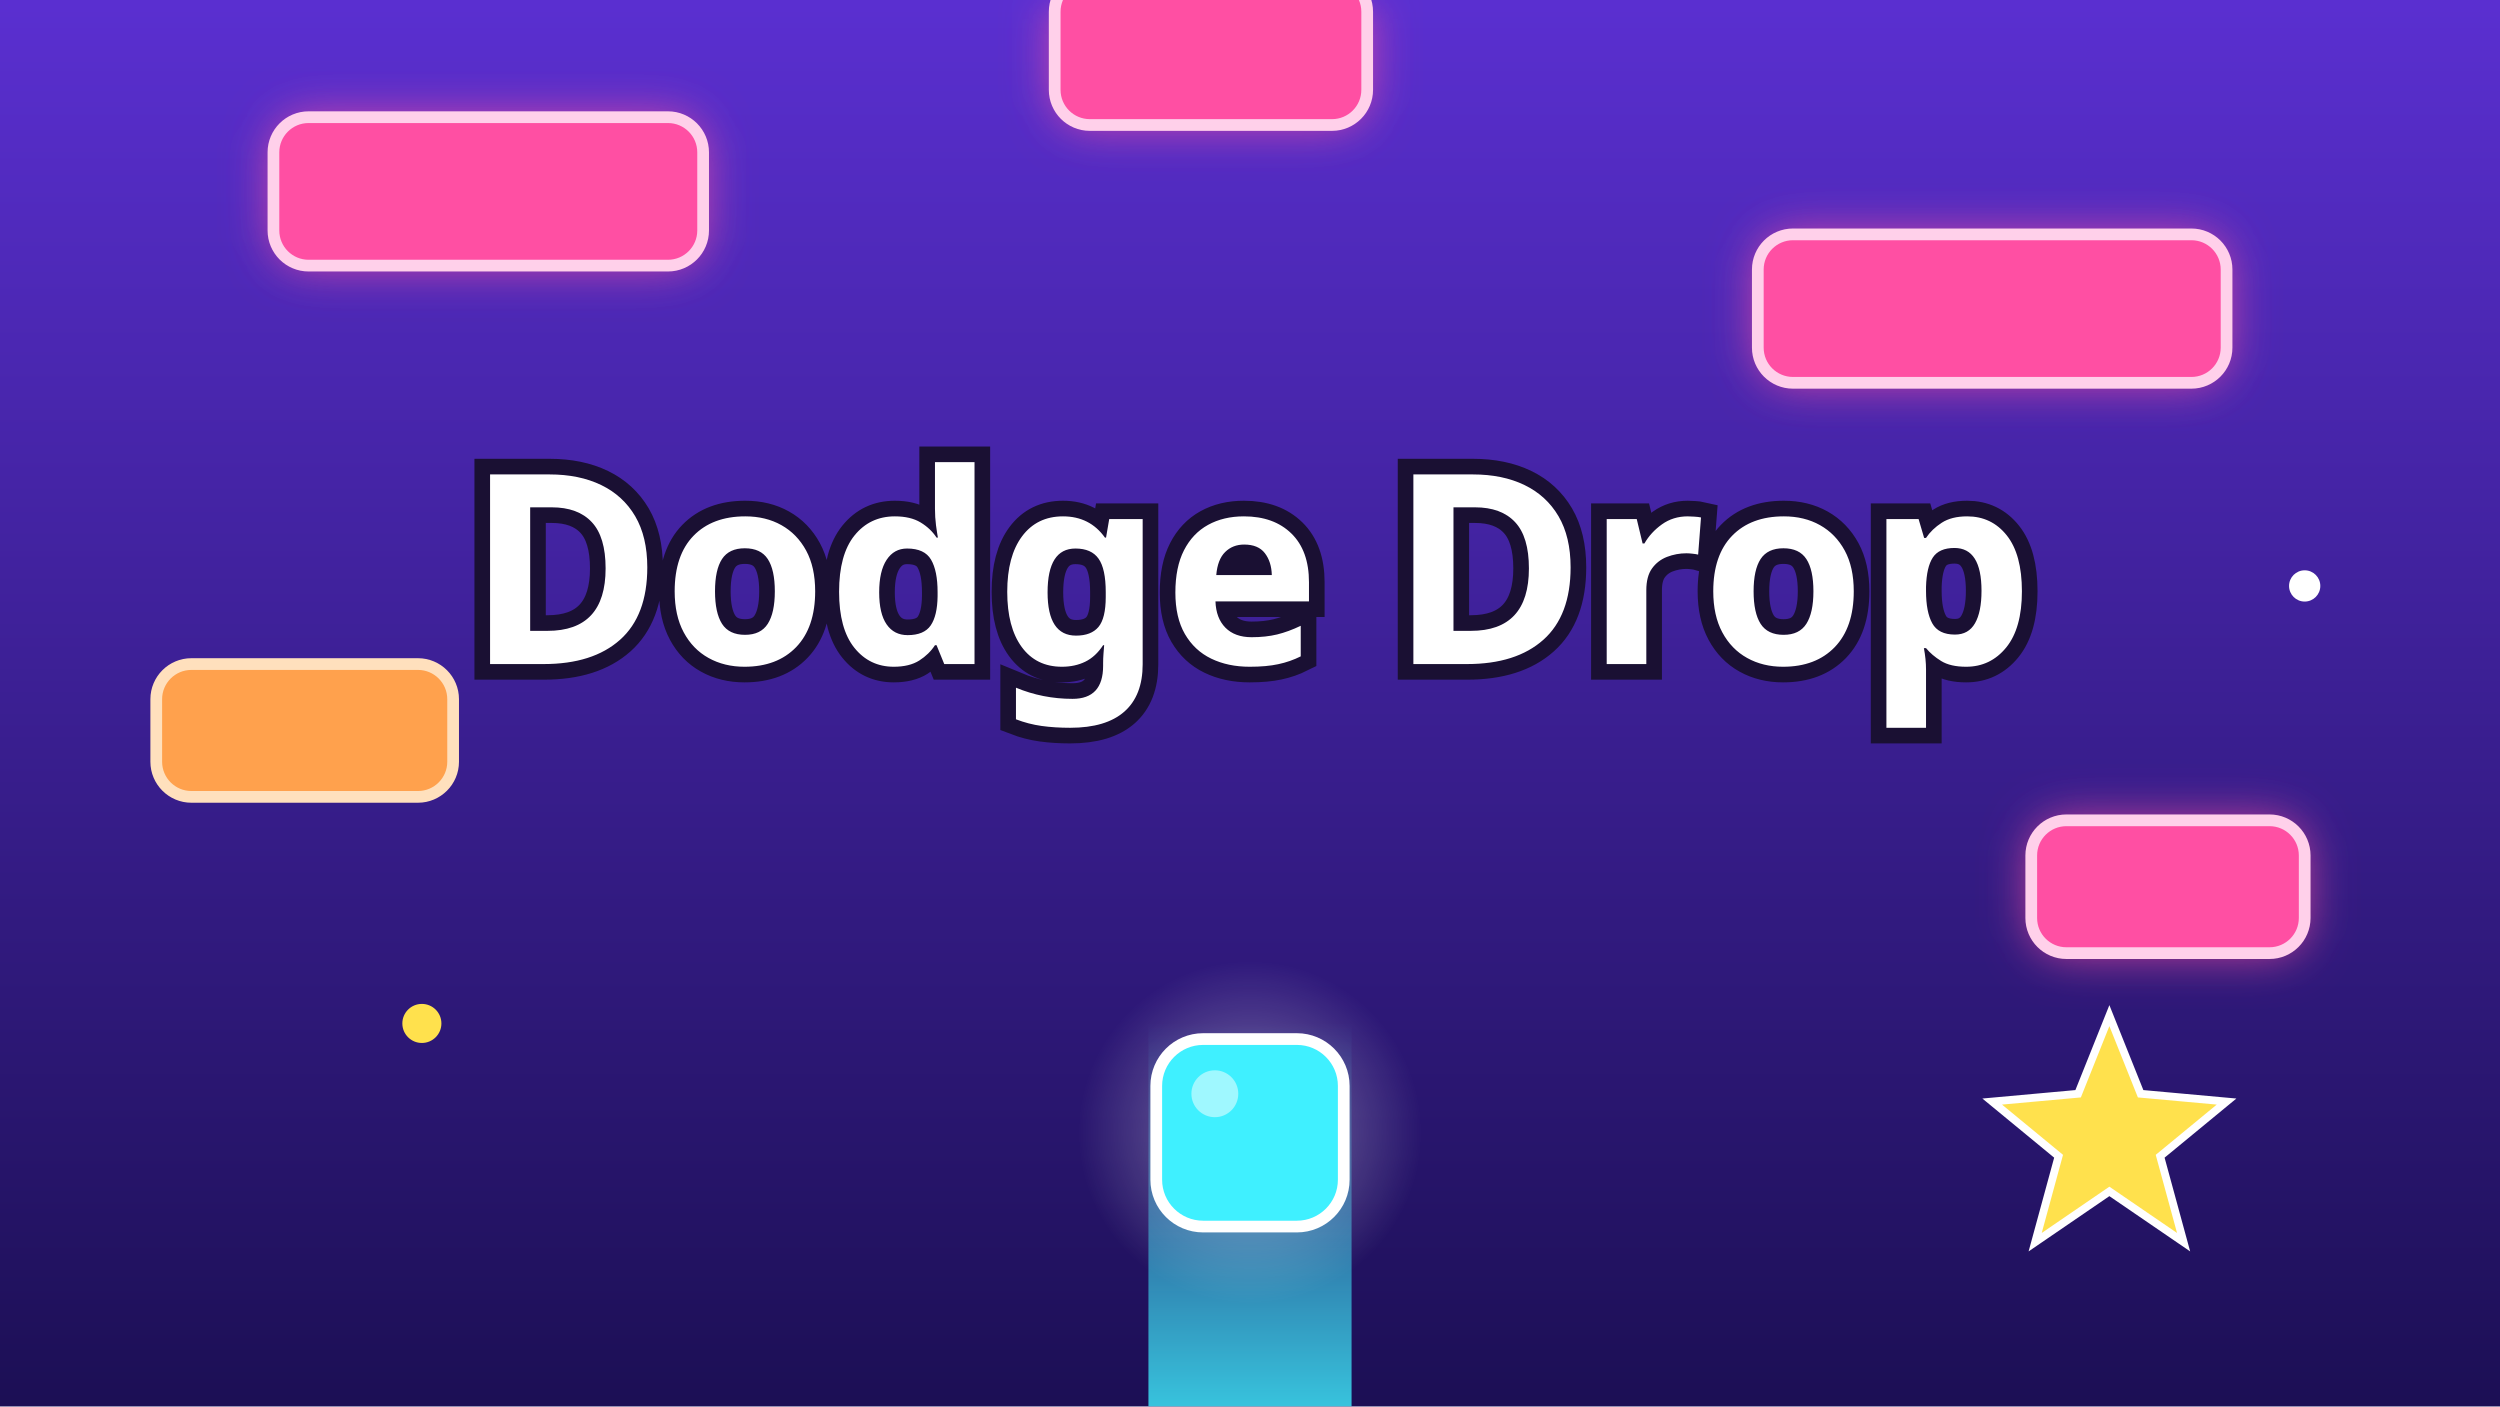
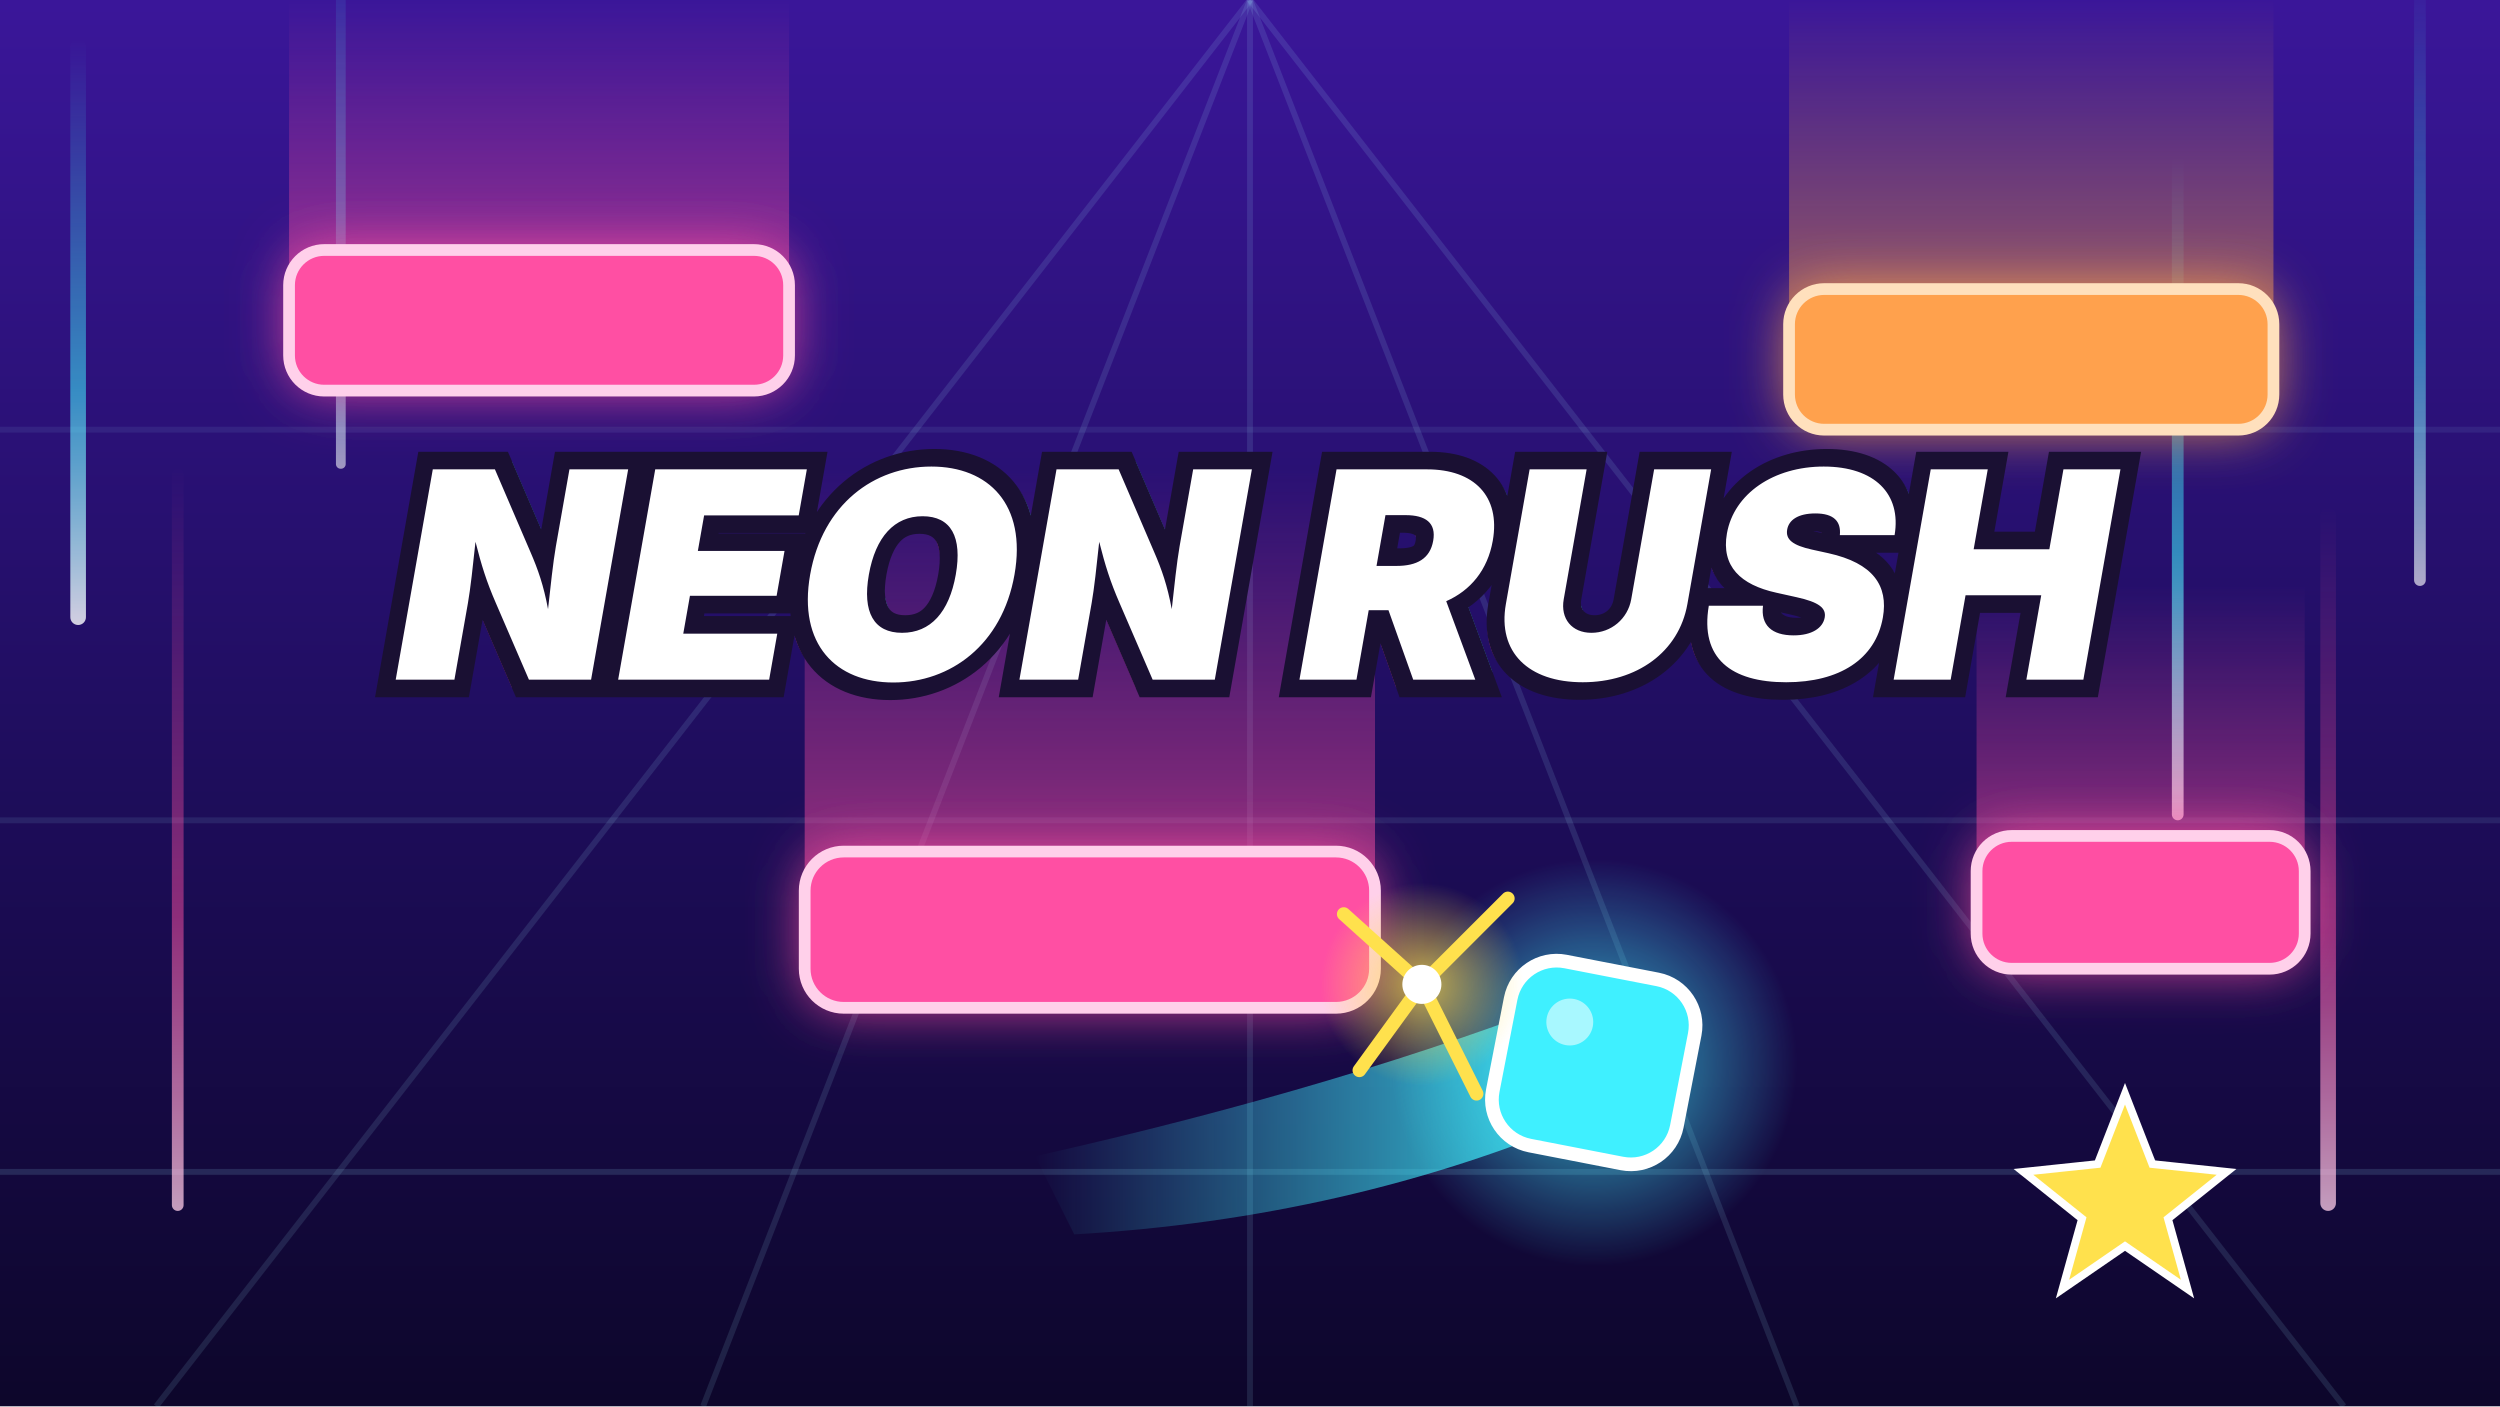
<svg xmlns="http://www.w3.org/2000/svg" width="640" height="360" viewBox="0 0 640 360">
-   <rect width="640" height="360" fill="#2b1d7a" />
  <defs>
    <linearGradient id="bg" x1="0" y1="0" x2="0" y2="1">
-       <stop offset="0" stop-color="#5a2fd0" />
-       <stop offset="1" stop-color="#1c0f55" />
+       <stop offset="0" stop-color="#3a1699" />
+       <stop offset="0.55" stop-color="#1e0d5c" />
+       <stop offset="1" stop-color="#0d062b" />
    </linearGradient>
    <radialGradient id="glow" cx="0.5" cy="0.5" r="0.5">
-       <stop offset="0" stop-color="#ffffff" stop-opacity="0.9" />
-       <stop offset="1" stop-color="#ffffff" stop-opacity="0" />
+       <stop offset="0" stop-color="#3ff0ff" stop-opacity="0.75" />
+       <stop offset="1" stop-color="#3ff0ff" stop-opacity="0" />
+     </radialGradient>
+     <radialGradient id="sparkGlow" cx="0.5" cy="0.5" r="0.5">
+       <stop offset="0" stop-color="#ffe14d" stop-opacity="1" />
+       <stop offset="1" stop-color="#ffe14d" stop-opacity="0" />
    </radialGradient>
    <filter id="blur" x="-50%" y="-50%" width="200%" height="200%">
-       <feGaussianBlur stdDeviation="6" />
+       <feGaussianBlur stdDeviation="7" />
    </filter>
-     <linearGradient id="trail" x1="0" y1="1" x2="0" y2="0">
-       <stop offset="0" stop-color="#3ff0ff" stop-opacity="0.8" />
+     <linearGradient id="pinkTrail" x1="0" y1="1" x2="0" y2="0">
+       <stop offset="0" stop-color="#ff4fa3" stop-opacity="0.65" />
+       <stop offset="1" stop-color="#ff4fa3" stop-opacity="0" />
+     </linearGradient>
+     <linearGradient id="orangeTrail" x1="0" y1="1" x2="0" y2="0">
+       <stop offset="0" stop-color="#ffa14d" stop-opacity="0.65" />
+       <stop offset="1" stop-color="#ffa14d" stop-opacity="0" />
+     </linearGradient>
+     <linearGradient id="streakCyan" x1="0" y1="0" x2="0" y2="1">
+       <stop offset="0" stop-color="#3ff0ff" stop-opacity="0" />
+       <stop offset="0.6" stop-color="#3ff0ff" stop-opacity="0.55" />
+       <stop offset="1" stop-color="#ffffff" stop-opacity="0.8" />
+     </linearGradient>
+     <linearGradient id="streakPink" x1="0" y1="0" x2="0" y2="1">
+       <stop offset="0" stop-color="#ff4fa3" stop-opacity="0" />
+       <stop offset="0.6" stop-color="#ff4fa3" stop-opacity="0.5" />
+       <stop offset="1" stop-color="#ffd0ea" stop-opacity="0.75" />
+     </linearGradient>
+     <linearGradient id="dodgeTrail" x1="1" y1="0.5" x2="0" y2="0.5">
+       <stop offset="0" stop-color="#3ff0ff" stop-opacity="0.85" />
      <stop offset="1" stop-color="#3ff0ff" stop-opacity="0" />
    </linearGradient>
  </defs>
  <rect width="640" height="360" fill="url(#bg)" />
-   <g filter="url(#blur)" fill="#ff4fa3" opacity="0.8">
-     <rect x="70" y="30" width="110" height="38" rx="9" />
-     <rect x="450" y="60" width="120" height="38" rx="9" />
-     <rect x="270" y="-6" width="80" height="38" rx="9" />
-     <rect x="520" y="210" width="70" height="34" rx="9" />
+   <g stroke="#9ee9ff" stroke-opacity="0.12" stroke-width="1.5">
+     <line x1="320" y1="0" x2="40" y2="360" />
+     <line x1="320" y1="0" x2="180" y2="360" />
+     <line x1="320" y1="0" x2="320" y2="360" />
+     <line x1="320" y1="0" x2="460" y2="360" />
+     <line x1="320" y1="0" x2="600" y2="360" />
+     <line x1="0" y1="110" x2="640" y2="110" stroke-opacity="0.08" />
+     <line x1="0" y1="210" x2="640" y2="210" stroke-opacity="0.1" />
+     <line x1="0" y1="300" x2="640" y2="300" stroke-opacity="0.14" />
  </g>
-   <g fill="#ff4fa3" stroke="#ffd0ea" stroke-width="3">
-     <rect x="70" y="30" width="110" height="38" rx="9" />
-     <rect x="450" y="60" width="120" height="38" rx="9" />
-     <rect x="270" y="-6" width="80" height="38" rx="9" />
-     <rect x="520" y="210" width="70" height="34" rx="9" />
+   <g>
+     <rect x="18" y="10" width="4" height="150" rx="2" fill="url(#streakCyan)" />
+     <rect x="44" y="120" width="3" height="190" rx="1.5" fill="url(#streakPink)" />
+     <rect x="86" y="-20" width="2.5" height="140" rx="1.2" fill="url(#streakCyan)" opacity="0.7" />
+     <rect x="556" y="40" width="3" height="170" rx="1.5" fill="url(#streakCyan)" />
+     <rect x="594" y="130" width="4" height="180" rx="2" fill="url(#streakPink)" />
+     <rect x="618" y="-10" width="3" height="160" rx="1.5" fill="url(#streakCyan)" opacity="0.8" />
  </g>
-   <rect x="40" y="170" width="76" height="34" rx="9" fill="#ffa14d" stroke="#ffe0bd" stroke-width="3" />
-   <rect x="294" y="262" width="52" height="98" fill="url(#trail)" />
-   <circle cx="320" cy="290" r="44" fill="url(#glow)" fill-opacity="0.45" />
-   <rect x="296" y="266" width="48" height="48" rx="12" fill="#3ff0ff" stroke="#ffffff" stroke-width="3" />
-   <circle cx="311" cy="280" r="6" fill="#ffffff" opacity="0.5" />
-   <polygon points="540,300 548,320 570,322 553,336 559,358 540,345 521,358 527,336 510,322 532,320" transform="translate(0,-40)" fill="#ffe14d" stroke="#ffffff" stroke-width="2" />
-   <circle cx="108" cy="262" r="5" fill="#ffe14d" />
-   <circle cx="590" cy="150" r="4" fill="#ffffff" />
-   <text x="320" y="170" font-family="system-ui, sans-serif" font-size="68" font-weight="800" fill="#ffffff" stroke="#1a1033" stroke-width="8" paint-order="stroke" text-anchor="middle">Dodge Drop</text>
+   <rect x="74" y="0" width="128" height="96" fill="url(#pinkTrail)" />
+   <rect x="458" y="0" width="124" height="106" fill="url(#orangeTrail)" />
+   <rect x="206" y="120" width="146" height="130" fill="url(#pinkTrail)" />
+   <rect x="506" y="150" width="84" height="92" fill="url(#pinkTrail)" />
+   <g filter="url(#blur)" opacity="0.85">
+     <rect x="74" y="64" width="128" height="36" rx="9" fill="#ff4fa3" />
+     <rect x="458" y="74" width="124" height="36" rx="9" fill="#ffa14d" />
+     <rect x="206" y="218" width="146" height="40" rx="10" fill="#ff4fa3" />
+     <rect x="506" y="214" width="84" height="34" rx="9" fill="#ff4fa3" />
+   </g>
+   <g stroke-width="3">
+     <rect x="74" y="64" width="128" height="36" rx="9" fill="#ff4fa3" stroke="#ffd0ea" />
+     <rect x="458" y="74" width="124" height="36" rx="9" fill="#ffa14d" stroke="#ffe0bd" />
+     <rect x="206" y="218" width="146" height="40" rx="10" fill="#ff4fa3" stroke="#ffd0ea" />
+     <rect x="506" y="214" width="84" height="34" rx="9" fill="#ff4fa3" stroke="#ffd0ea" />
+   </g>
+   <path d="M 275 316 Q 345 312 406 286 L 406 254 Q 345 278 265 296 Z" fill="url(#dodgeTrail)" />
+   <circle cx="408" cy="272" r="52" fill="url(#glow)" />
+   <g transform="translate(408, 272) rotate(11)">
+     <rect x="-24" y="-24" width="48" height="48" rx="12" fill="#3ff0ff" stroke="#ffffff" stroke-width="3.5" />
+     <circle cx="-8" cy="-9" r="6" fill="#ffffff" opacity="0.55" />
+   </g>
+   <circle cx="364" cy="252" r="26" fill="url(#sparkGlow)" opacity="0.75" />
+   <g stroke="#ffe14d" stroke-width="3.5" stroke-linecap="round">
+     <line x1="364" y1="252" x2="344" y2="234" />
+     <line x1="364" y1="252" x2="386" y2="230" />
+     <line x1="364" y1="252" x2="348" y2="274" />
+     <line x1="364" y1="252" x2="378" y2="280" />
+   </g>
+   <circle cx="364" cy="252" r="5" fill="#ffffff" />
+   <polygon points="552,292 559,310 578,312 563,324 568,342 552,331 536,342 541,324 526,312 545,310" transform="translate(-8,-12)" fill="#ffe14d" stroke="#ffffff" stroke-width="2" />
+   <g transform="skewX(-10) translate(28, 0)">
+     <text x="316" y="176" font-family="system-ui, -apple-system, sans-serif" font-size="74" font-weight="900" fill="#ff4fa3" opacity="0.75" text-anchor="middle">NEON RUSH</text>
+     <text x="324" y="172" font-family="system-ui, -apple-system, sans-serif" font-size="74" font-weight="900" fill="#3ff0ff" opacity="0.75" text-anchor="middle">NEON RUSH</text>
+     <text x="320" y="174" font-family="system-ui, -apple-system, sans-serif" font-size="74" font-weight="900" fill="#ffffff" stroke="#1a1033" stroke-width="9" paint-order="stroke" text-anchor="middle">NEON RUSH</text>
+   </g>
</svg>
